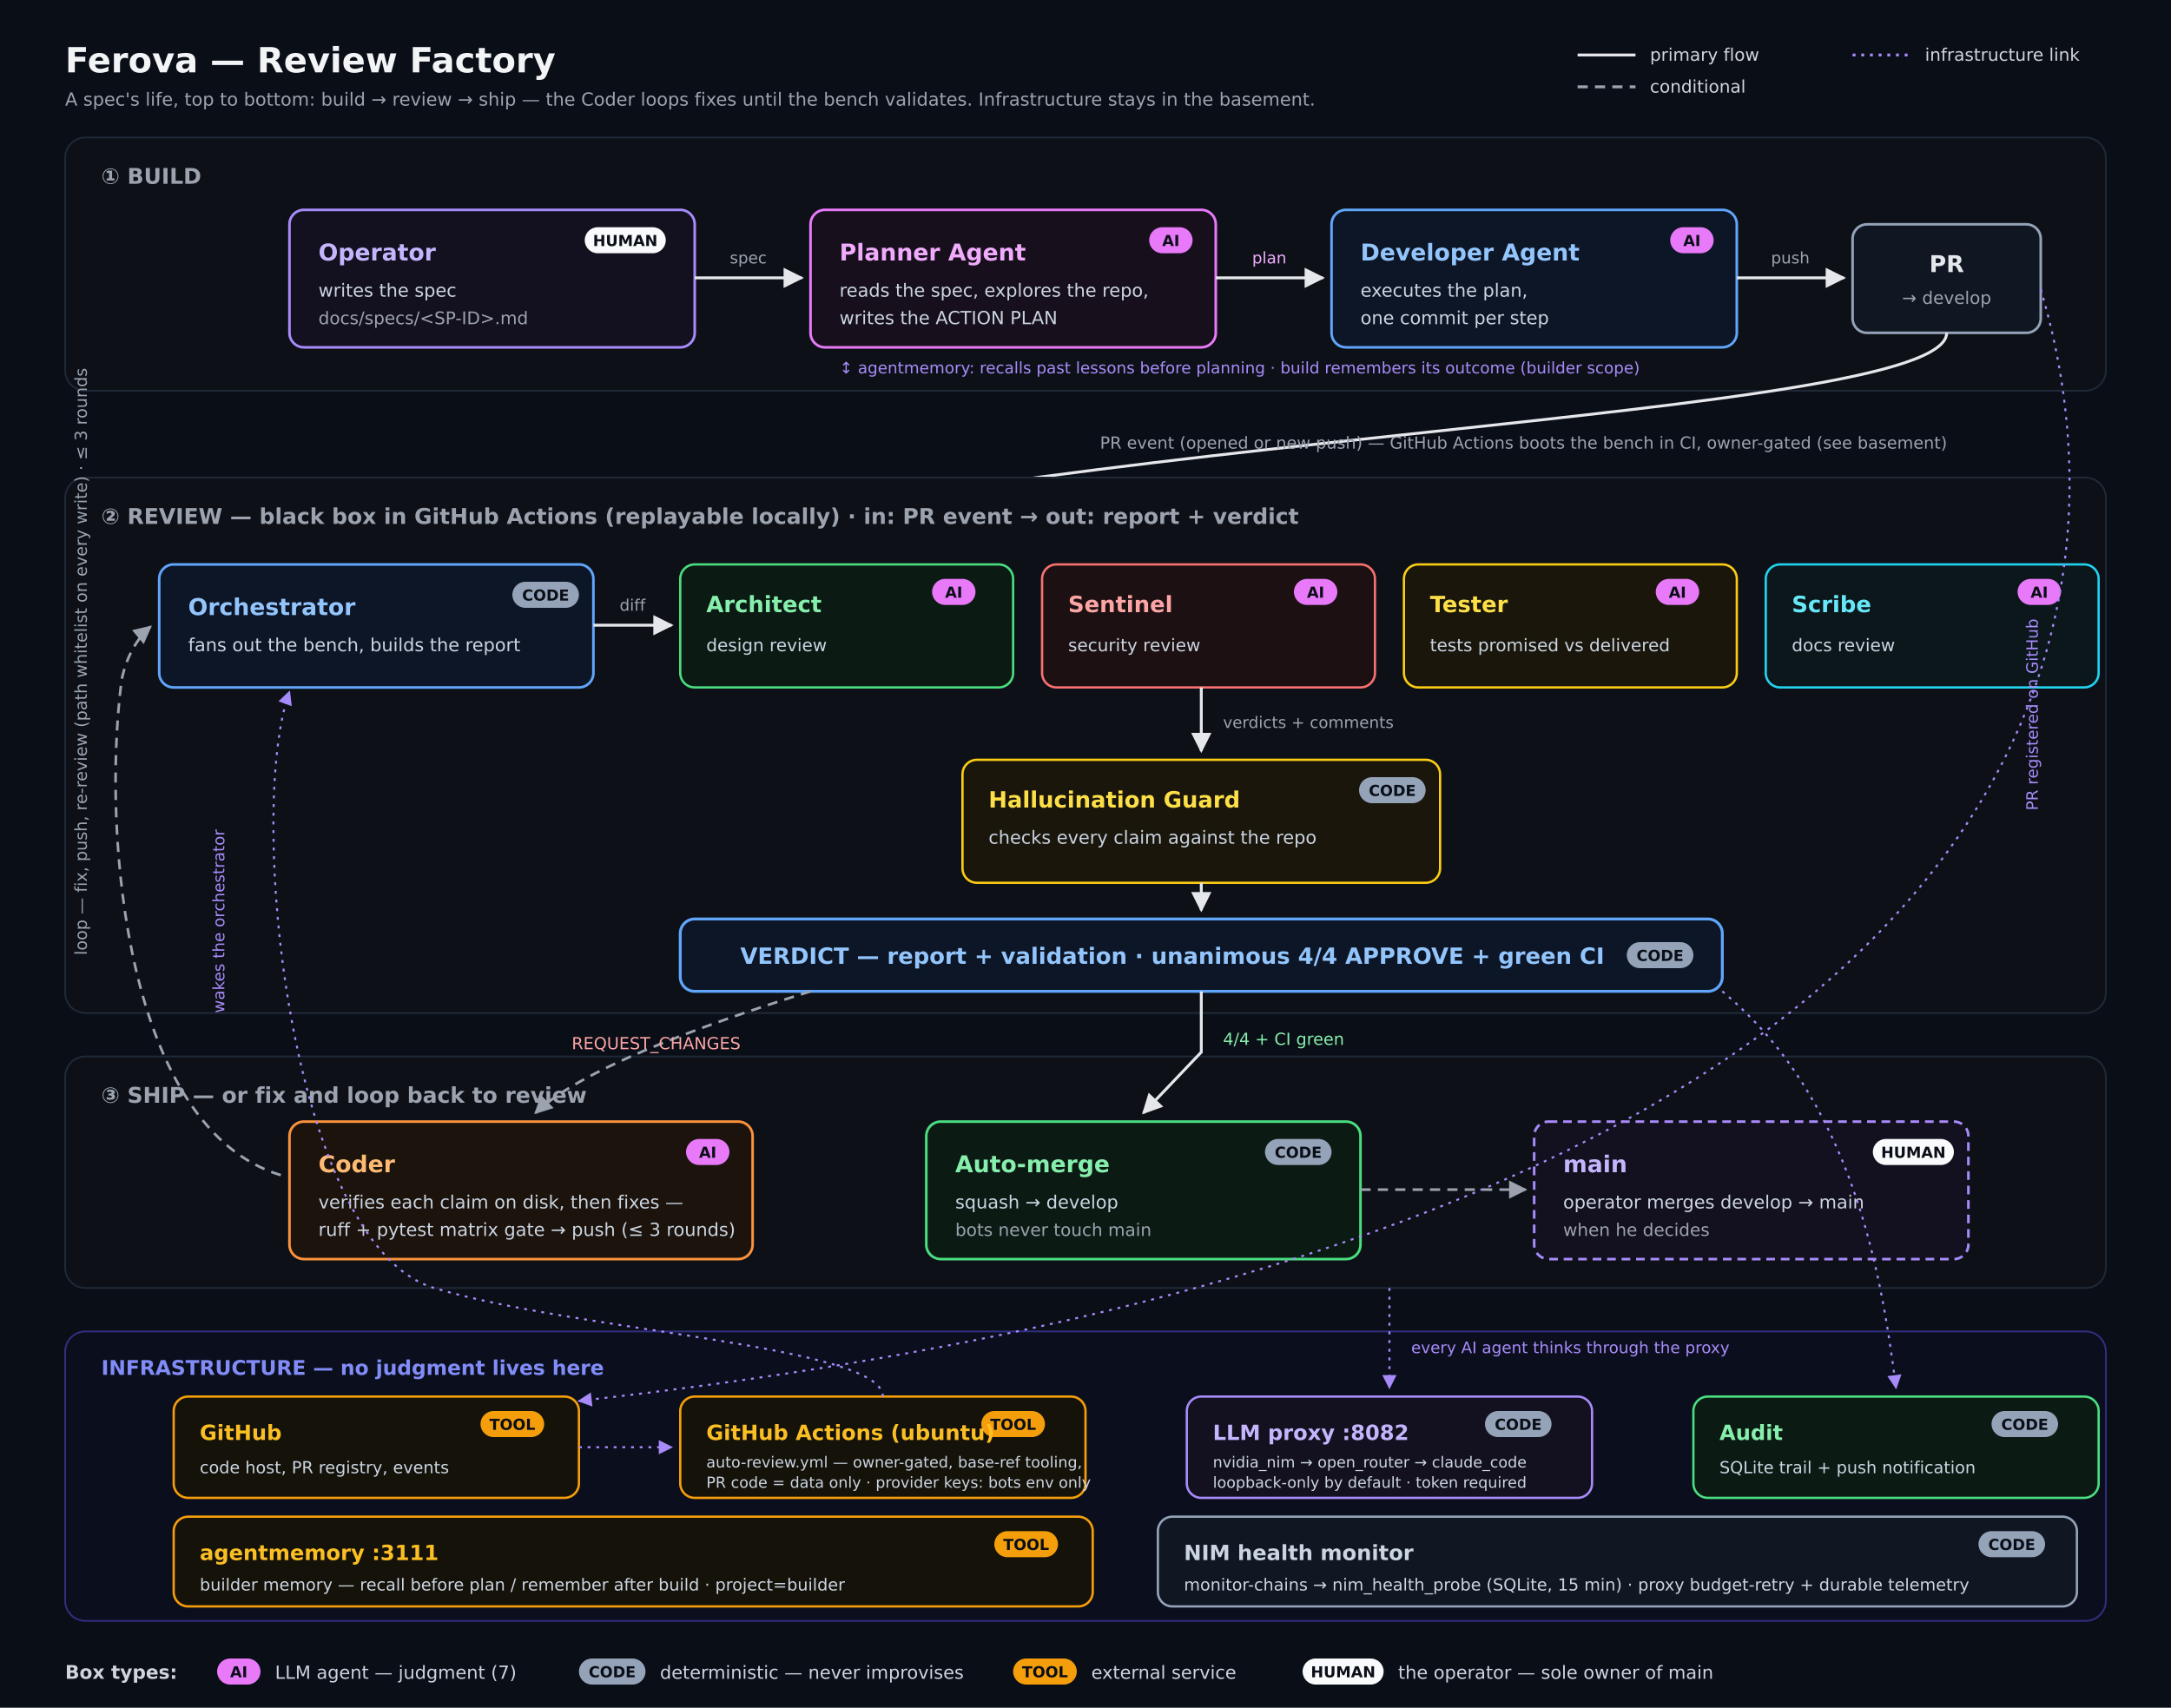
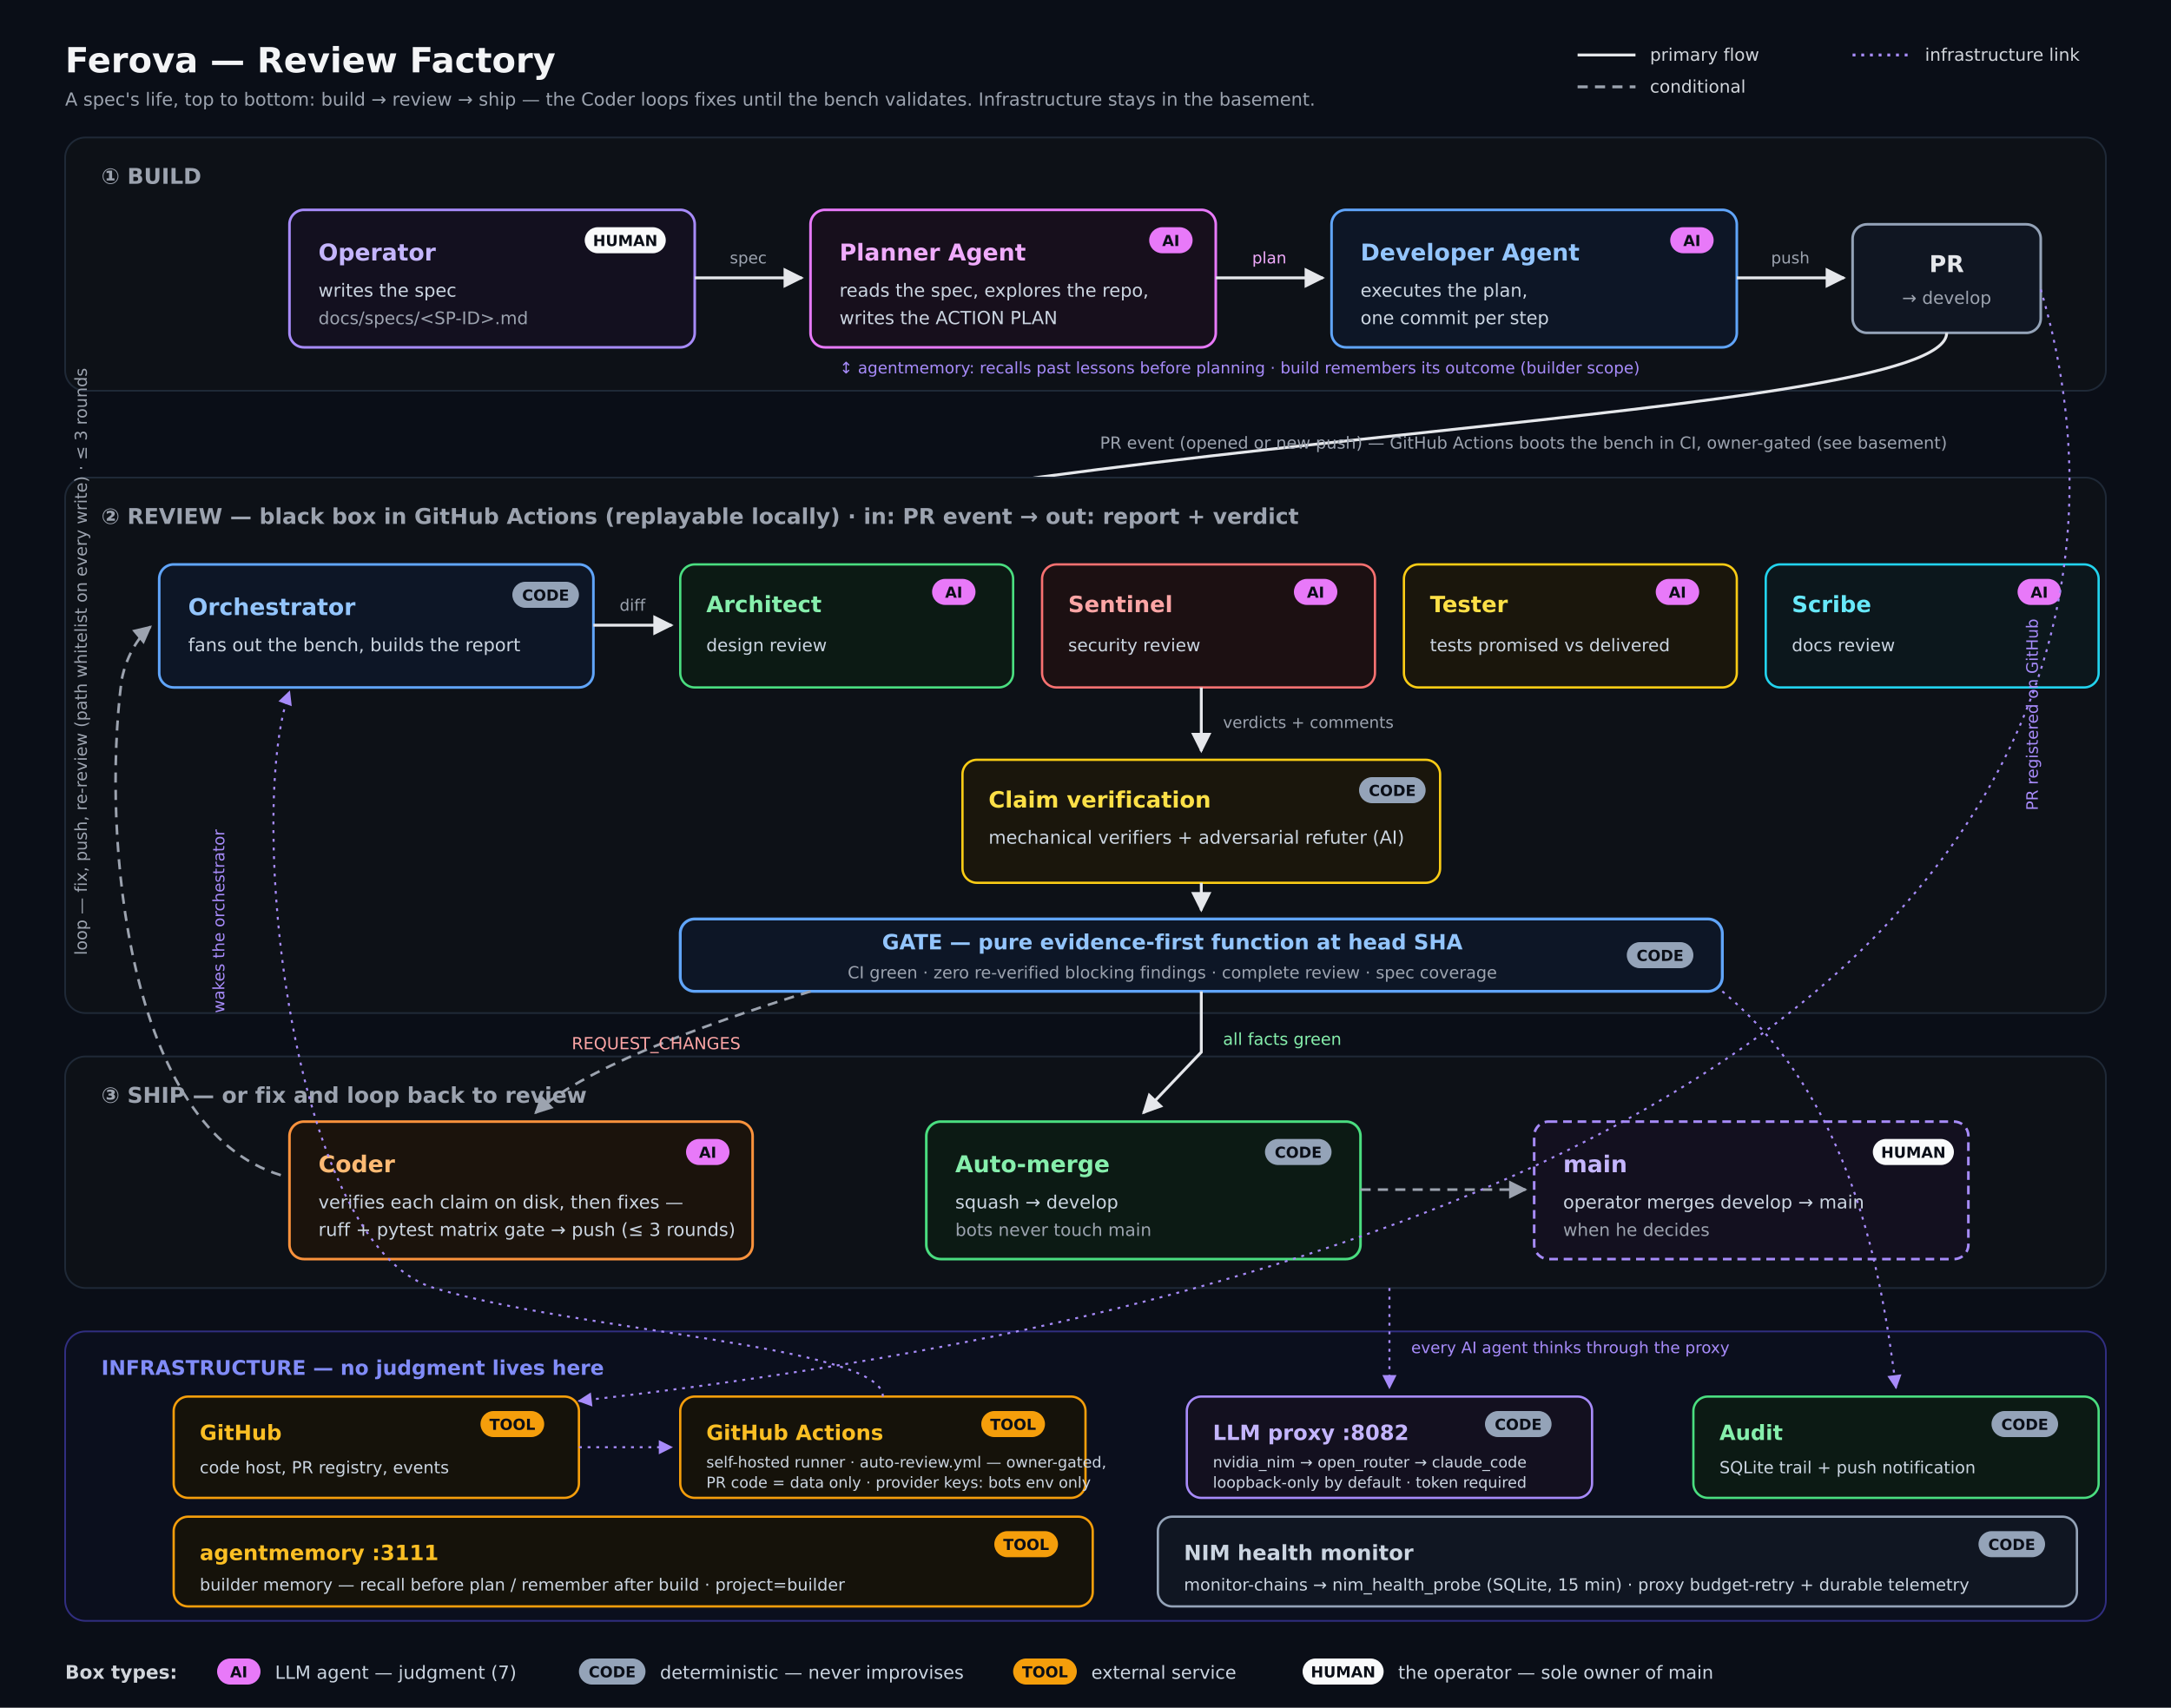
<svg xmlns="http://www.w3.org/2000/svg" width="1500" height="1180" viewBox="0 0 1500 1180" font-family="DejaVu Sans, Verdana, sans-serif">
  <defs>
    <marker id="arrW" viewBox="0 0 10 10" refX="9" refY="5" markerWidth="7" markerHeight="7" orient="auto-start-reverse">
      <path d="M0,0 L10,5 L0,10 z" fill="#e5e7eb" />
    </marker>
    <marker id="arrG" viewBox="0 0 10 10" refX="9" refY="5" markerWidth="7" markerHeight="7" orient="auto-start-reverse">
      <path d="M0,0 L10,5 L0,10 z" fill="#9ca3af" />
    </marker>
    <marker id="arrP" viewBox="0 0 10 10" refX="9" refY="5" markerWidth="7" markerHeight="7" orient="auto-start-reverse">
      <path d="M0,0 L10,5 L0,10 z" fill="#a78bfa" />
    </marker>
  </defs>
  <rect width="1500" height="1180" fill="#0a0e17" />
  <text x="45" y="50" font-size="24" font-weight="bold" fill="#f3f4f6">Ferova — Review Factory</text>
  <text x="45" y="73" font-size="12.5" fill="#9ca3af">A spec's life, top to bottom: build → review → ship — the Coder loops fixes until the bench validates. Infrastructure stays in the basement.</text>
  <line x1="1090" y1="38" x2="1130" y2="38" stroke="#e5e7eb" stroke-width="2" />
  <text x="1140" y="42" font-size="12" fill="#d1d5db">primary flow</text>
  <line x1="1090" y1="60" x2="1130" y2="60" stroke="#9ca3af" stroke-width="2" stroke-dasharray="7,5" />
  <text x="1140" y="64" font-size="12" fill="#d1d5db">conditional</text>
  <line x1="1280" y1="38" x2="1320" y2="38" stroke="#a78bfa" stroke-width="2" stroke-dasharray="2,4" />
  <text x="1330" y="42" font-size="12" fill="#d1d5db">infrastructure link</text>
  <rect x="45" y="95" width="1410" height="175" rx="14" fill="#0d1117" stroke="#1f2937" stroke-width="1.2" />
  <text x="70" y="127" font-size="15" font-weight="bold" fill="#9ca3af">①  BUILD</text>
  <rect x="200" y="145" width="280" height="95" rx="10" fill="#13101f" stroke="#a78bfa" stroke-width="1.8" />
  <rect x="404" y="157" width="56" height="18" rx="9" fill="#f9fafb" />
  <text x="432" y="170" font-size="10.5" font-weight="bold" fill="#0a0e17" text-anchor="middle">HUMAN</text>
  <text x="220" y="180" font-size="16" font-weight="bold" fill="#c4b5fd">Operator</text>
  <text x="220" y="205" font-size="12.5" fill="#cbd5e1">writes the spec</text>
  <text x="220" y="224" font-size="12" fill="#9ca3af">docs/specs/&lt;SP-ID&gt;.md</text>
  <rect x="560" y="145" width="280" height="95" rx="10" fill="#170f1c" stroke="#e879f9" stroke-width="1.8" />
  <rect x="794" y="157" width="30" height="18" rx="9" fill="#e879f9" />
  <text x="809" y="170" font-size="10.5" font-weight="bold" fill="#0a0e17" text-anchor="middle">AI</text>
  <text x="580" y="180" font-size="16" font-weight="bold" fill="#f0abfc">Planner Agent</text>
  <text x="580" y="205" font-size="12.5" fill="#cbd5e1">reads the spec, explores the repo,</text>
  <text x="580" y="224" font-size="12.5" fill="#cbd5e1">writes the ACTION PLAN</text>
  <text x="580" y="258" font-size="11" fill="#a78bfa">↕ agentmemory: recalls past lessons before planning · build remembers its outcome (builder scope)</text>
  <rect x="920" y="145" width="280" height="95" rx="10" fill="#0d1626" stroke="#60a5fa" stroke-width="1.8" />
  <rect x="1154" y="157" width="30" height="18" rx="9" fill="#e879f9" />
  <text x="1169" y="170" font-size="10.5" font-weight="bold" fill="#0a0e17" text-anchor="middle">AI</text>
  <text x="940" y="180" font-size="16" font-weight="bold" fill="#93c5fd">Developer Agent</text>
  <text x="940" y="205" font-size="12.5" fill="#cbd5e1">executes the plan,</text>
  <text x="940" y="224" font-size="12.5" fill="#cbd5e1">one commit per step</text>
  <rect x="1280" y="155" width="130" height="75" rx="10" fill="#101622" stroke="#94a3b8" stroke-width="1.8" />
  <text x="1345" y="188" font-size="16" font-weight="bold" fill="#e5e7eb" text-anchor="middle">PR</text>
  <text x="1345" y="210" font-size="12" fill="#9ca3af" text-anchor="middle">→ develop</text>
  <path d="M480,192 L554,192" stroke="#e5e7eb" stroke-width="2" fill="none" marker-end="url(#arrW)" />
  <text x="517" y="182" font-size="11" fill="#9ca3af" text-anchor="middle">spec</text>
  <path d="M840,192 L914,192" stroke="#e5e7eb" stroke-width="2" fill="none" marker-end="url(#arrW)" />
  <text x="877" y="182" font-size="11" fill="#f0abfc" text-anchor="middle">plan</text>
  <path d="M1200,192 L1274,192" stroke="#e5e7eb" stroke-width="2" fill="none" marker-end="url(#arrW)" />
  <text x="1237" y="182" font-size="11" fill="#9ca3af" text-anchor="middle">push</text>
  <path d="M1345,230 C1345,290 700,300 420,388" stroke="#e5e7eb" stroke-width="2" fill="none" marker-end="url(#arrW)" />
  <text x="760" y="310" font-size="11.5" fill="#9ca3af">PR event (opened or new push) — GitHub Actions boots the bench in CI, owner-gated (see basement)</text>
  <rect x="45" y="330" width="1410" height="370" rx="14" fill="#0d1117" stroke="#1f2937" stroke-width="1.2" />
  <text x="70" y="362" font-size="15" font-weight="bold" fill="#9ca3af">②  REVIEW — black box in GitHub Actions (replayable locally) · in: PR event → out: report + verdict</text>
  <rect x="110" y="390" width="300" height="85" rx="10" fill="#0d1626" stroke="#60a5fa" stroke-width="1.8" />
  <rect x="354" y="402" width="46" height="18" rx="9" fill="#94a3b8" />
  <text x="377" y="415" font-size="10.5" font-weight="bold" fill="#0a0e17" text-anchor="middle">CODE</text>
  <text x="130" y="425" font-size="16" font-weight="bold" fill="#93c5fd">Orchestrator</text>
  <text x="130" y="450" font-size="12.5" fill="#cbd5e1">fans out the bench, builds the report</text>
  <rect x="470" y="390" width="230" height="85" rx="10" fill="#0c1a14" stroke="#4ade80" stroke-width="1.6" />
  <rect x="644" y="400" width="30" height="18" rx="9" fill="#e879f9" />
  <text x="659" y="413" font-size="10.5" font-weight="bold" fill="#0a0e17" text-anchor="middle">AI</text>
  <text x="488" y="423" font-size="15.5" font-weight="bold" fill="#86efac">Architect</text>
  <text x="488" y="450" font-size="12" fill="#cbd5e1">design review</text>
  <rect x="720" y="390" width="230" height="85" rx="10" fill="#1c1012" stroke="#f87171" stroke-width="1.6" />
  <rect x="894" y="400" width="30" height="18" rx="9" fill="#e879f9" />
  <text x="909" y="413" font-size="10.5" font-weight="bold" fill="#0a0e17" text-anchor="middle">AI</text>
  <text x="738" y="423" font-size="15.5" font-weight="bold" fill="#fca5a5">Sentinel</text>
  <text x="738" y="450" font-size="12" fill="#cbd5e1">security review</text>
  <rect x="970" y="390" width="230" height="85" rx="10" fill="#1a160c" stroke="#facc15" stroke-width="1.6" />
  <rect x="1144" y="400" width="30" height="18" rx="9" fill="#e879f9" />
  <text x="1159" y="413" font-size="10.5" font-weight="bold" fill="#0a0e17" text-anchor="middle">AI</text>
  <text x="988" y="423" font-size="15.5" font-weight="bold" fill="#fde047">Tester</text>
  <text x="988" y="450" font-size="12" fill="#cbd5e1">tests promised vs delivered</text>
  <rect x="1220" y="390" width="230" height="85" rx="10" fill="#0c171c" stroke="#22d3ee" stroke-width="1.6" />
  <rect x="1394" y="400" width="30" height="18" rx="9" fill="#e879f9" />
  <text x="1409" y="413" font-size="10.5" font-weight="bold" fill="#0a0e17" text-anchor="middle">AI</text>
  <text x="1238" y="423" font-size="15.5" font-weight="bold" fill="#67e8f9">Scribe</text>
  <text x="1238" y="450" font-size="12" fill="#cbd5e1">docs review</text>
  <path d="M410,432 L464,432" stroke="#e5e7eb" stroke-width="2" fill="none" marker-end="url(#arrW)" />
  <text x="437" y="422" font-size="11" fill="#9ca3af" text-anchor="middle">diff</text>
  <path d="M830,475 L830,519" stroke="#e5e7eb" stroke-width="2" fill="none" marker-end="url(#arrW)" />
  <text x="845" y="503" font-size="11" fill="#9ca3af">verdicts + comments</text>
  <rect x="665" y="525" width="330" height="85" rx="10" fill="#1a160c" stroke="#facc15" stroke-width="1.6" />
  <rect x="939" y="537" width="46" height="18" rx="9" fill="#94a3b8" />
  <text x="962" y="550" font-size="10.5" font-weight="bold" fill="#0a0e17" text-anchor="middle">CODE</text>
-   <text x="683" y="558" font-size="15.5" font-weight="bold" fill="#fde047">Hallucination Guard</text>
-   <text x="683" y="583" font-size="12.5" fill="#cbd5e1">checks every claim against the repo</text>
+   <text x="683" y="558" font-size="15.5" font-weight="bold" fill="#fde047">Claim verification</text>
+   <text x="683" y="583" font-size="12.5" fill="#cbd5e1">mechanical verifiers + adversarial refuter (AI)</text>
  <rect x="470" y="635" width="720" height="50" rx="10" fill="#0d1626" stroke="#60a5fa" stroke-width="2" />
  <rect x="1124" y="651" width="46" height="18" rx="9" fill="#94a3b8" />
  <text x="1147" y="664" font-size="10.5" font-weight="bold" fill="#0a0e17" text-anchor="middle">CODE</text>
-   <text x="810" y="666" font-size="15.5" font-weight="bold" fill="#93c5fd" text-anchor="middle">VERDICT — report + validation · unanimous 4/4 APPROVE + green CI</text>
+   <text x="810" y="656" font-size="14.5" font-weight="bold" fill="#93c5fd" text-anchor="middle">GATE — pure evidence-first function at head SHA</text>
+   <text x="810" y="676" font-size="11.5" fill="#9ca3af" text-anchor="middle">CI green · zero re-verified blocking findings · complete review · spec coverage</text>
  <path d="M830,610 L830,629" stroke="#e5e7eb" stroke-width="2" fill="none" marker-end="url(#arrW)" />
  <rect x="45" y="730" width="1410" height="160" rx="14" fill="#0d1117" stroke="#1f2937" stroke-width="1.2" />
  <text x="70" y="762" font-size="15" font-weight="bold" fill="#9ca3af">③  SHIP — or fix and loop back to review</text>
  <rect x="200" y="775" width="320" height="95" rx="10" fill="#1b130c" stroke="#fb923c" stroke-width="1.8" />
  <rect x="474" y="787" width="30" height="18" rx="9" fill="#e879f9" />
  <text x="489" y="800" font-size="10.5" font-weight="bold" fill="#0a0e17" text-anchor="middle">AI</text>
  <text x="220" y="810" font-size="16" font-weight="bold" fill="#fdba74">Coder</text>
  <text x="220" y="835" font-size="12.5" fill="#cbd5e1">verifies each claim on disk, then fixes —</text>
  <text x="220" y="854" font-size="12.5" fill="#cbd5e1">ruff + pytest matrix gate → push (≤ 3 rounds)</text>
  <rect x="640" y="775" width="300" height="95" rx="10" fill="#0c1a14" stroke="#4ade80" stroke-width="1.8" />
  <rect x="874" y="787" width="46" height="18" rx="9" fill="#94a3b8" />
  <text x="897" y="800" font-size="10.5" font-weight="bold" fill="#0a0e17" text-anchor="middle">CODE</text>
  <text x="660" y="810" font-size="16" font-weight="bold" fill="#86efac">Auto-merge</text>
  <text x="660" y="835" font-size="12.5" fill="#cbd5e1">squash → develop</text>
  <text x="660" y="854" font-size="12" fill="#9ca3af">bots never touch main</text>
  <rect x="1060" y="775" width="300" height="95" rx="10" fill="#13101f" stroke="#a78bfa" stroke-width="1.8" stroke-dasharray="6,4" />
  <rect x="1294" y="787" width="56" height="18" rx="9" fill="#f9fafb" />
  <text x="1322" y="800" font-size="10.5" font-weight="bold" fill="#0a0e17" text-anchor="middle">HUMAN</text>
  <text x="1080" y="810" font-size="16" font-weight="bold" fill="#c4b5fd">main</text>
  <text x="1080" y="835" font-size="12.5" fill="#cbd5e1">operator merges develop → main</text>
  <text x="1080" y="854" font-size="12" fill="#9ca3af">when he decides</text>
  <path d="M560,685 C480,710 400,740 370,769" stroke="#9ca3af" stroke-width="1.8" stroke-dasharray="7,5" fill="none" marker-end="url(#arrG)" />
  <text x="395" y="725" font-size="11.5" fill="#fca5a5">REQUEST_CHANGES</text>
  <path d="M830,685 L830,727 L790,769" stroke="#e5e7eb" stroke-width="2" fill="none" marker-end="url(#arrW)" />
-   <text x="845" y="722" font-size="11.5" fill="#86efac">4/4 + CI green</text>
+   <text x="845" y="722" font-size="11.5" fill="#86efac">all facts green</text>
  <path d="M194,812 C88,780 70,580 84,470 C88,450 98,438 104,433" stroke="#9ca3af" stroke-width="1.8" stroke-dasharray="7,5" fill="none" marker-end="url(#arrG)" />
  <text x="60" y="660" font-size="11.5" fill="#9ca3af" transform="rotate(-90 60 660)">loop — fix, push, re-review (path whitelist on every write) · ≤ 3 rounds</text>
  <path d="M940,822 L1054,822" stroke="#9ca3af" stroke-width="1.8" stroke-dasharray="7,5" fill="none" marker-end="url(#arrG)" />
  <rect x="45" y="920" width="1410" height="200" rx="14" fill="#0b0f1d" stroke="#312e81" stroke-width="1.2" />
  <text x="70" y="950" font-size="14" font-weight="bold" fill="#818cf8">INFRASTRUCTURE — no judgment lives here</text>
  <rect x="120" y="965" width="280" height="70" rx="10" fill="#15120a" stroke="#f59e0b" stroke-width="1.6" />
  <rect x="332" y="975" width="44" height="18" rx="9" fill="#f59e0b" />
  <text x="354" y="988" font-size="10.5" font-weight="bold" fill="#0a0e17" text-anchor="middle">TOOL</text>
  <text x="138" y="995" font-size="14.5" font-weight="bold" fill="#fbbf24">GitHub</text>
  <text x="138" y="1018" font-size="11.5" fill="#cbd5e1">code host, PR registry, events</text>
  <rect x="470" y="965" width="280" height="70" rx="10" fill="#15120a" stroke="#f59e0b" stroke-width="1.6" />
  <rect x="678" y="975" width="44" height="18" rx="9" fill="#f59e0b" />
  <text x="700" y="988" font-size="10.5" font-weight="bold" fill="#0a0e17" text-anchor="middle">TOOL</text>
-   <text x="488" y="995" font-size="14.5" font-weight="bold" fill="#fbbf24">GitHub Actions (ubuntu)</text>
-   <text x="488" y="1014" font-size="10.5" fill="#cbd5e1">auto-review.yml — owner-gated, base-ref tooling,</text>
+   <text x="488" y="995" font-size="14.5" font-weight="bold" fill="#fbbf24">GitHub Actions</text>
+   <text x="488" y="1014" font-size="10.5" fill="#cbd5e1">self-hosted runner · auto-review.yml — owner-gated,</text>
  <text x="488" y="1028" font-size="10.5" fill="#cbd5e1">PR code = data only · provider keys: bots env only</text>
  <rect x="820" y="965" width="280" height="70" rx="10" fill="#13101f" stroke="#a78bfa" stroke-width="1.6" />
  <rect x="1026" y="975" width="46" height="18" rx="9" fill="#94a3b8" />
  <text x="1049" y="988" font-size="10.5" font-weight="bold" fill="#0a0e17" text-anchor="middle">CODE</text>
  <text x="838" y="995" font-size="14.5" font-weight="bold" fill="#c4b5fd">LLM proxy :8082</text>
  <text x="838" y="1014" font-size="10.5" fill="#cbd5e1">nvidia_nim → open_router → claude_code</text>
  <text x="838" y="1028" font-size="10.5" fill="#cbd5e1">loopback-only by default · token required</text>
  <rect x="1170" y="965" width="280" height="70" rx="10" fill="#0c1a14" stroke="#4ade80" stroke-width="1.6" />
  <rect x="1376" y="975" width="46" height="18" rx="9" fill="#94a3b8" />
  <text x="1399" y="988" font-size="10.5" font-weight="bold" fill="#0a0e17" text-anchor="middle">CODE</text>
  <text x="1188" y="995" font-size="14.5" font-weight="bold" fill="#86efac">Audit</text>
  <text x="1188" y="1018" font-size="11.5" fill="#cbd5e1">SQLite trail + push notification</text>
  <rect x="120" y="1048" width="635" height="62" rx="10" fill="#15120a" stroke="#f59e0b" stroke-width="1.6" />
  <rect x="687" y="1058" width="44" height="18" rx="9" fill="#f59e0b" />
  <text x="709" y="1071" font-size="10.5" font-weight="bold" fill="#0a0e17" text-anchor="middle">TOOL</text>
  <text x="138" y="1078" font-size="14.5" font-weight="bold" fill="#fbbf24">agentmemory :3111</text>
  <text x="138" y="1099" font-size="11.5" fill="#cbd5e1">builder memory — recall before plan / remember after build · project=builder</text>
  <rect x="800" y="1048" width="635" height="62" rx="10" fill="#101622" stroke="#94a3b8" stroke-width="1.6" />
  <rect x="1367" y="1058" width="46" height="18" rx="9" fill="#94a3b8" />
  <text x="1390" y="1071" font-size="10.5" font-weight="bold" fill="#0a0e17" text-anchor="middle">CODE</text>
  <text x="818" y="1078" font-size="14.5" font-weight="bold" fill="#cbd5e1">NIM health monitor</text>
  <text x="818" y="1099" font-size="11.5" fill="#cbd5e1">monitor-chains → nim_health_probe (SQLite, 15 min) · proxy budget-retry + durable telemetry</text>
  <path d="M1410,200 C1470,400 1460,850 400,968" stroke="#a78bfa" stroke-width="1.4" stroke-dasharray="2,4" fill="none" marker-end="url(#arrP)" />
  <text x="1408" y="560" font-size="11" fill="#a78bfa" transform="rotate(-90 1408 560)">PR registered on GitHub</text>
  <path d="M400,1000 L464,1000" stroke="#a78bfa" stroke-width="1.4" stroke-dasharray="2,4" fill="none" marker-end="url(#arrP)" />
  <path d="M610,965 C610,930 400,920 300,890 C200,860 170,560 200,478" stroke="#a78bfa" stroke-width="1.4" stroke-dasharray="2,4" fill="none" marker-end="url(#arrP)" />
  <text x="155" y="700" font-size="11" fill="#a78bfa" transform="rotate(-90 155 700)">wakes the orchestrator</text>
  <path d="M960,890 C960,930 960,940 960,959" stroke="#a78bfa" stroke-width="1.4" stroke-dasharray="2,4" fill="none" marker-end="url(#arrP)" />
  <text x="975" y="935" font-size="11" fill="#a78bfa">every AI agent thinks through the proxy</text>
  <path d="M1190,685 C1280,760 1300,880 1310,959" stroke="#a78bfa" stroke-width="1.4" stroke-dasharray="2,4" fill="none" marker-end="url(#arrP)" />
  <text x="45" y="1160" font-size="13" font-weight="bold" fill="#d1d5db">Box types:</text>
  <rect x="150" y="1146" width="30" height="18" rx="9" fill="#e879f9" />
  <text x="165" y="1159" font-size="10.5" font-weight="bold" fill="#0a0e17" text-anchor="middle">AI</text>
  <text x="190" y="1160" font-size="12.5" fill="#cbd5e1">LLM agent — judgment (7)</text>
  <rect x="400" y="1146" width="46" height="18" rx="9" fill="#94a3b8" />
  <text x="423" y="1159" font-size="10.5" font-weight="bold" fill="#0a0e17" text-anchor="middle">CODE</text>
  <text x="456" y="1160" font-size="12.5" fill="#cbd5e1">deterministic — never improvises</text>
  <rect x="700" y="1146" width="44" height="18" rx="9" fill="#f59e0b" />
  <text x="722" y="1159" font-size="10.5" font-weight="bold" fill="#0a0e17" text-anchor="middle">TOOL</text>
  <text x="754" y="1160" font-size="12.5" fill="#cbd5e1">external service</text>
  <rect x="900" y="1146" width="56" height="18" rx="9" fill="#f9fafb" />
  <text x="928" y="1159" font-size="10.5" font-weight="bold" fill="#0a0e17" text-anchor="middle">HUMAN</text>
  <text x="966" y="1160" font-size="12.5" fill="#cbd5e1">the operator — sole owner of main</text>
</svg>
